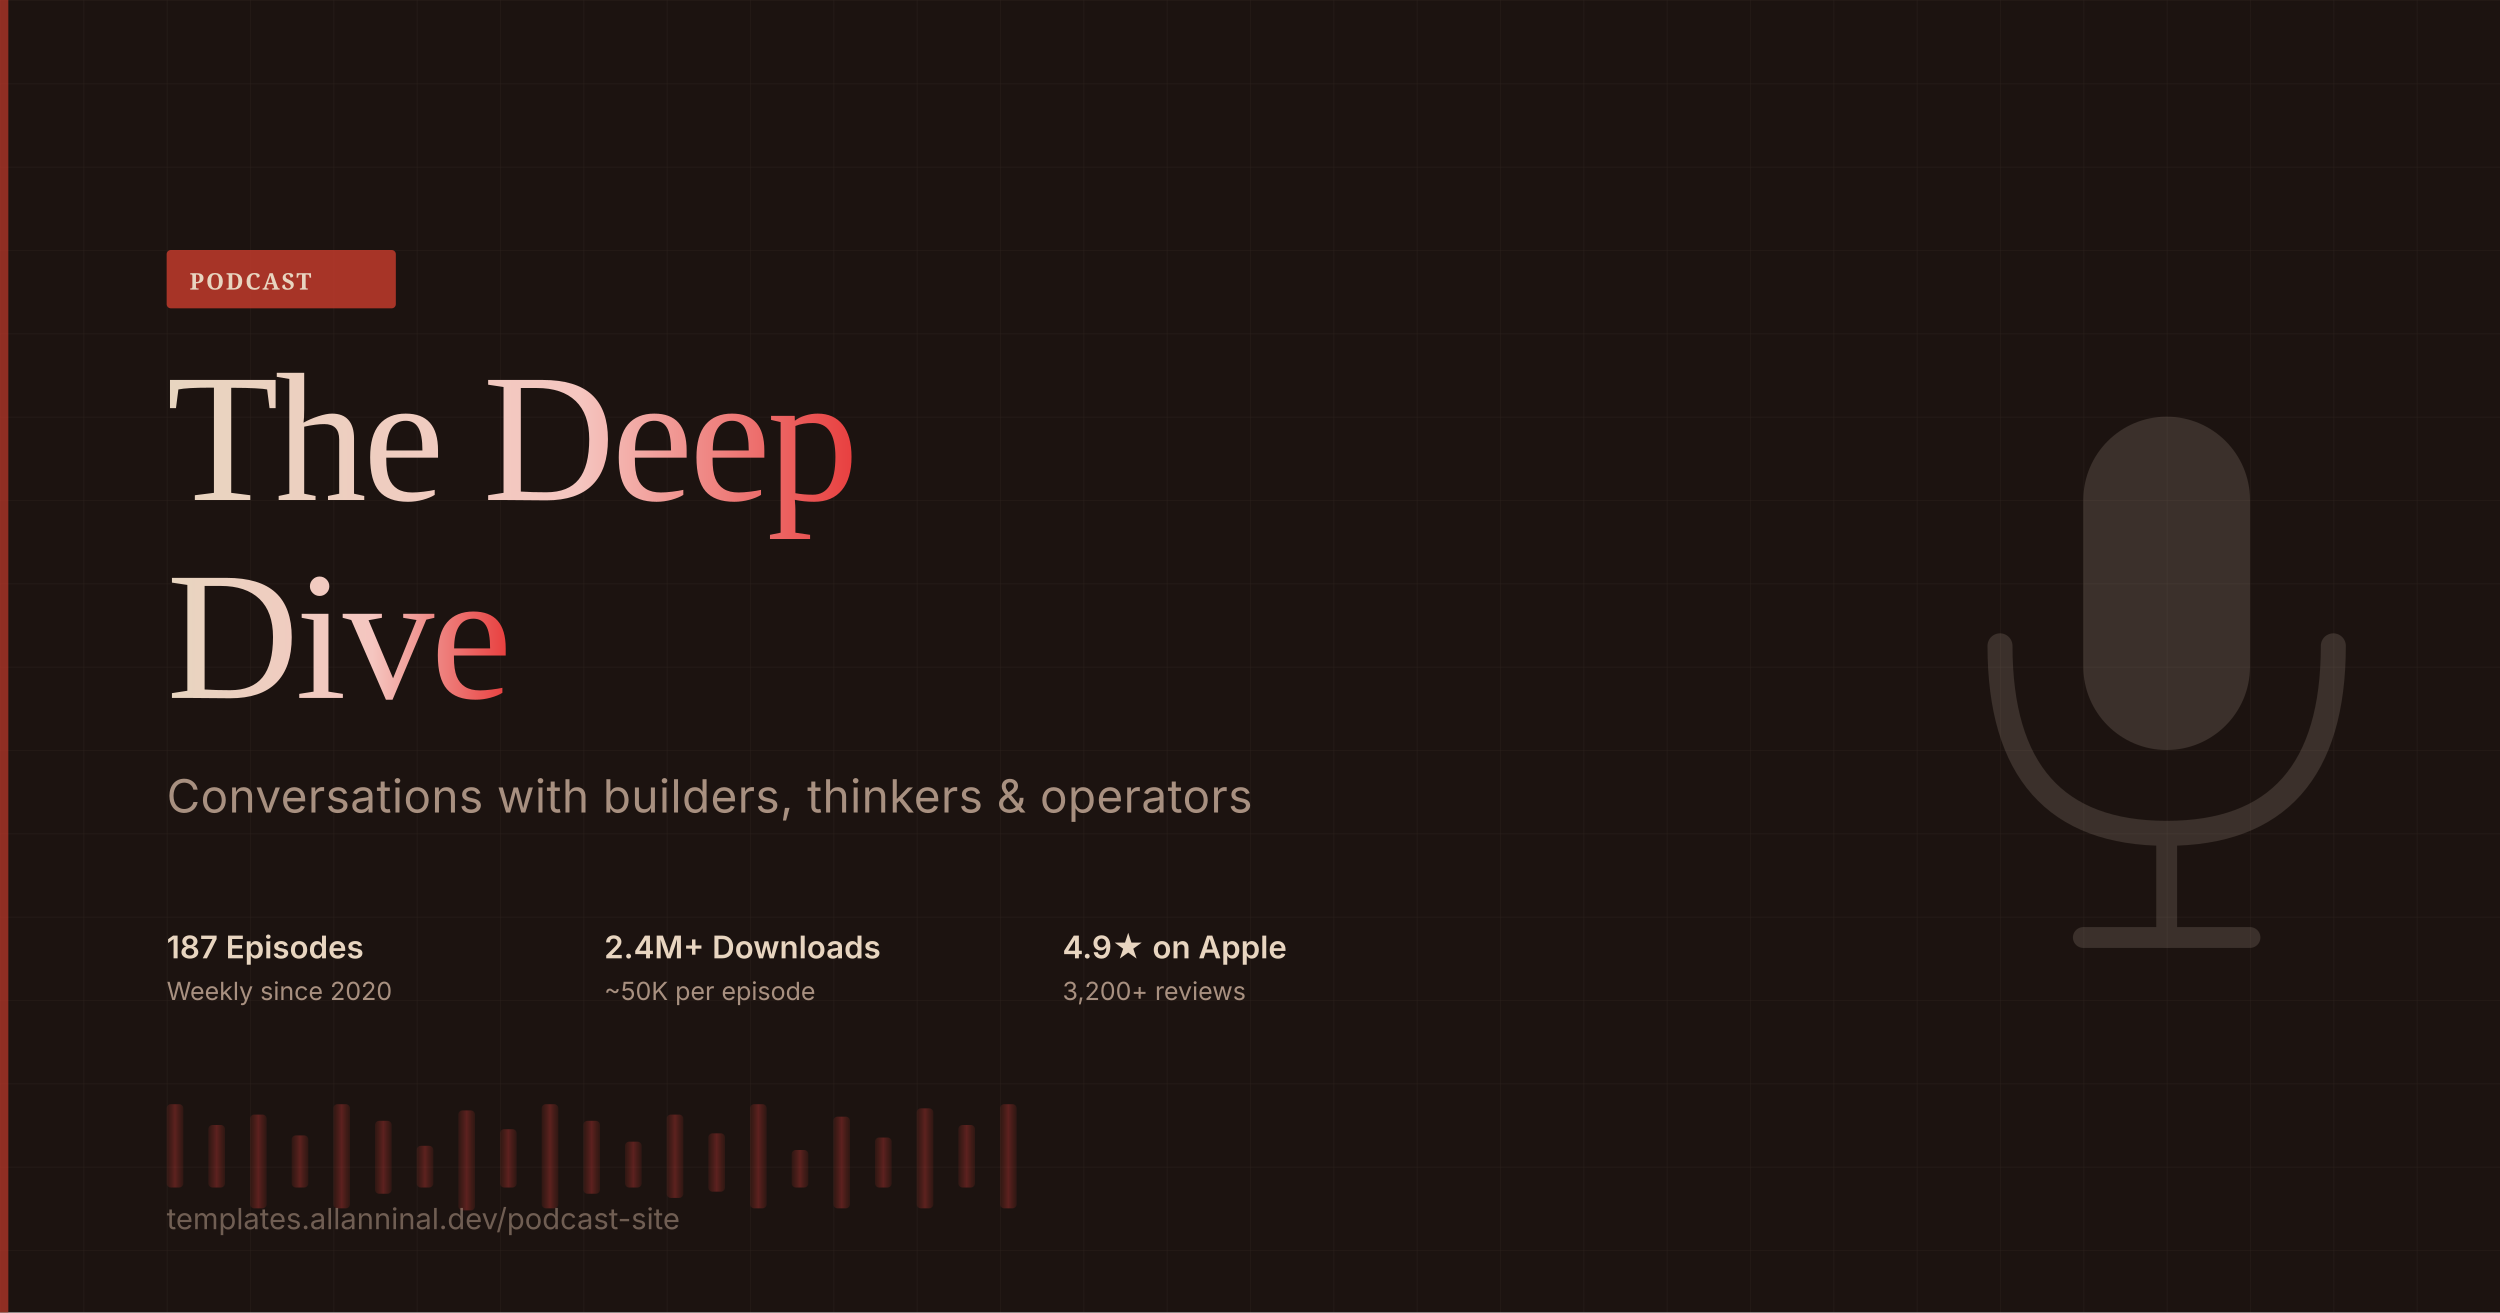
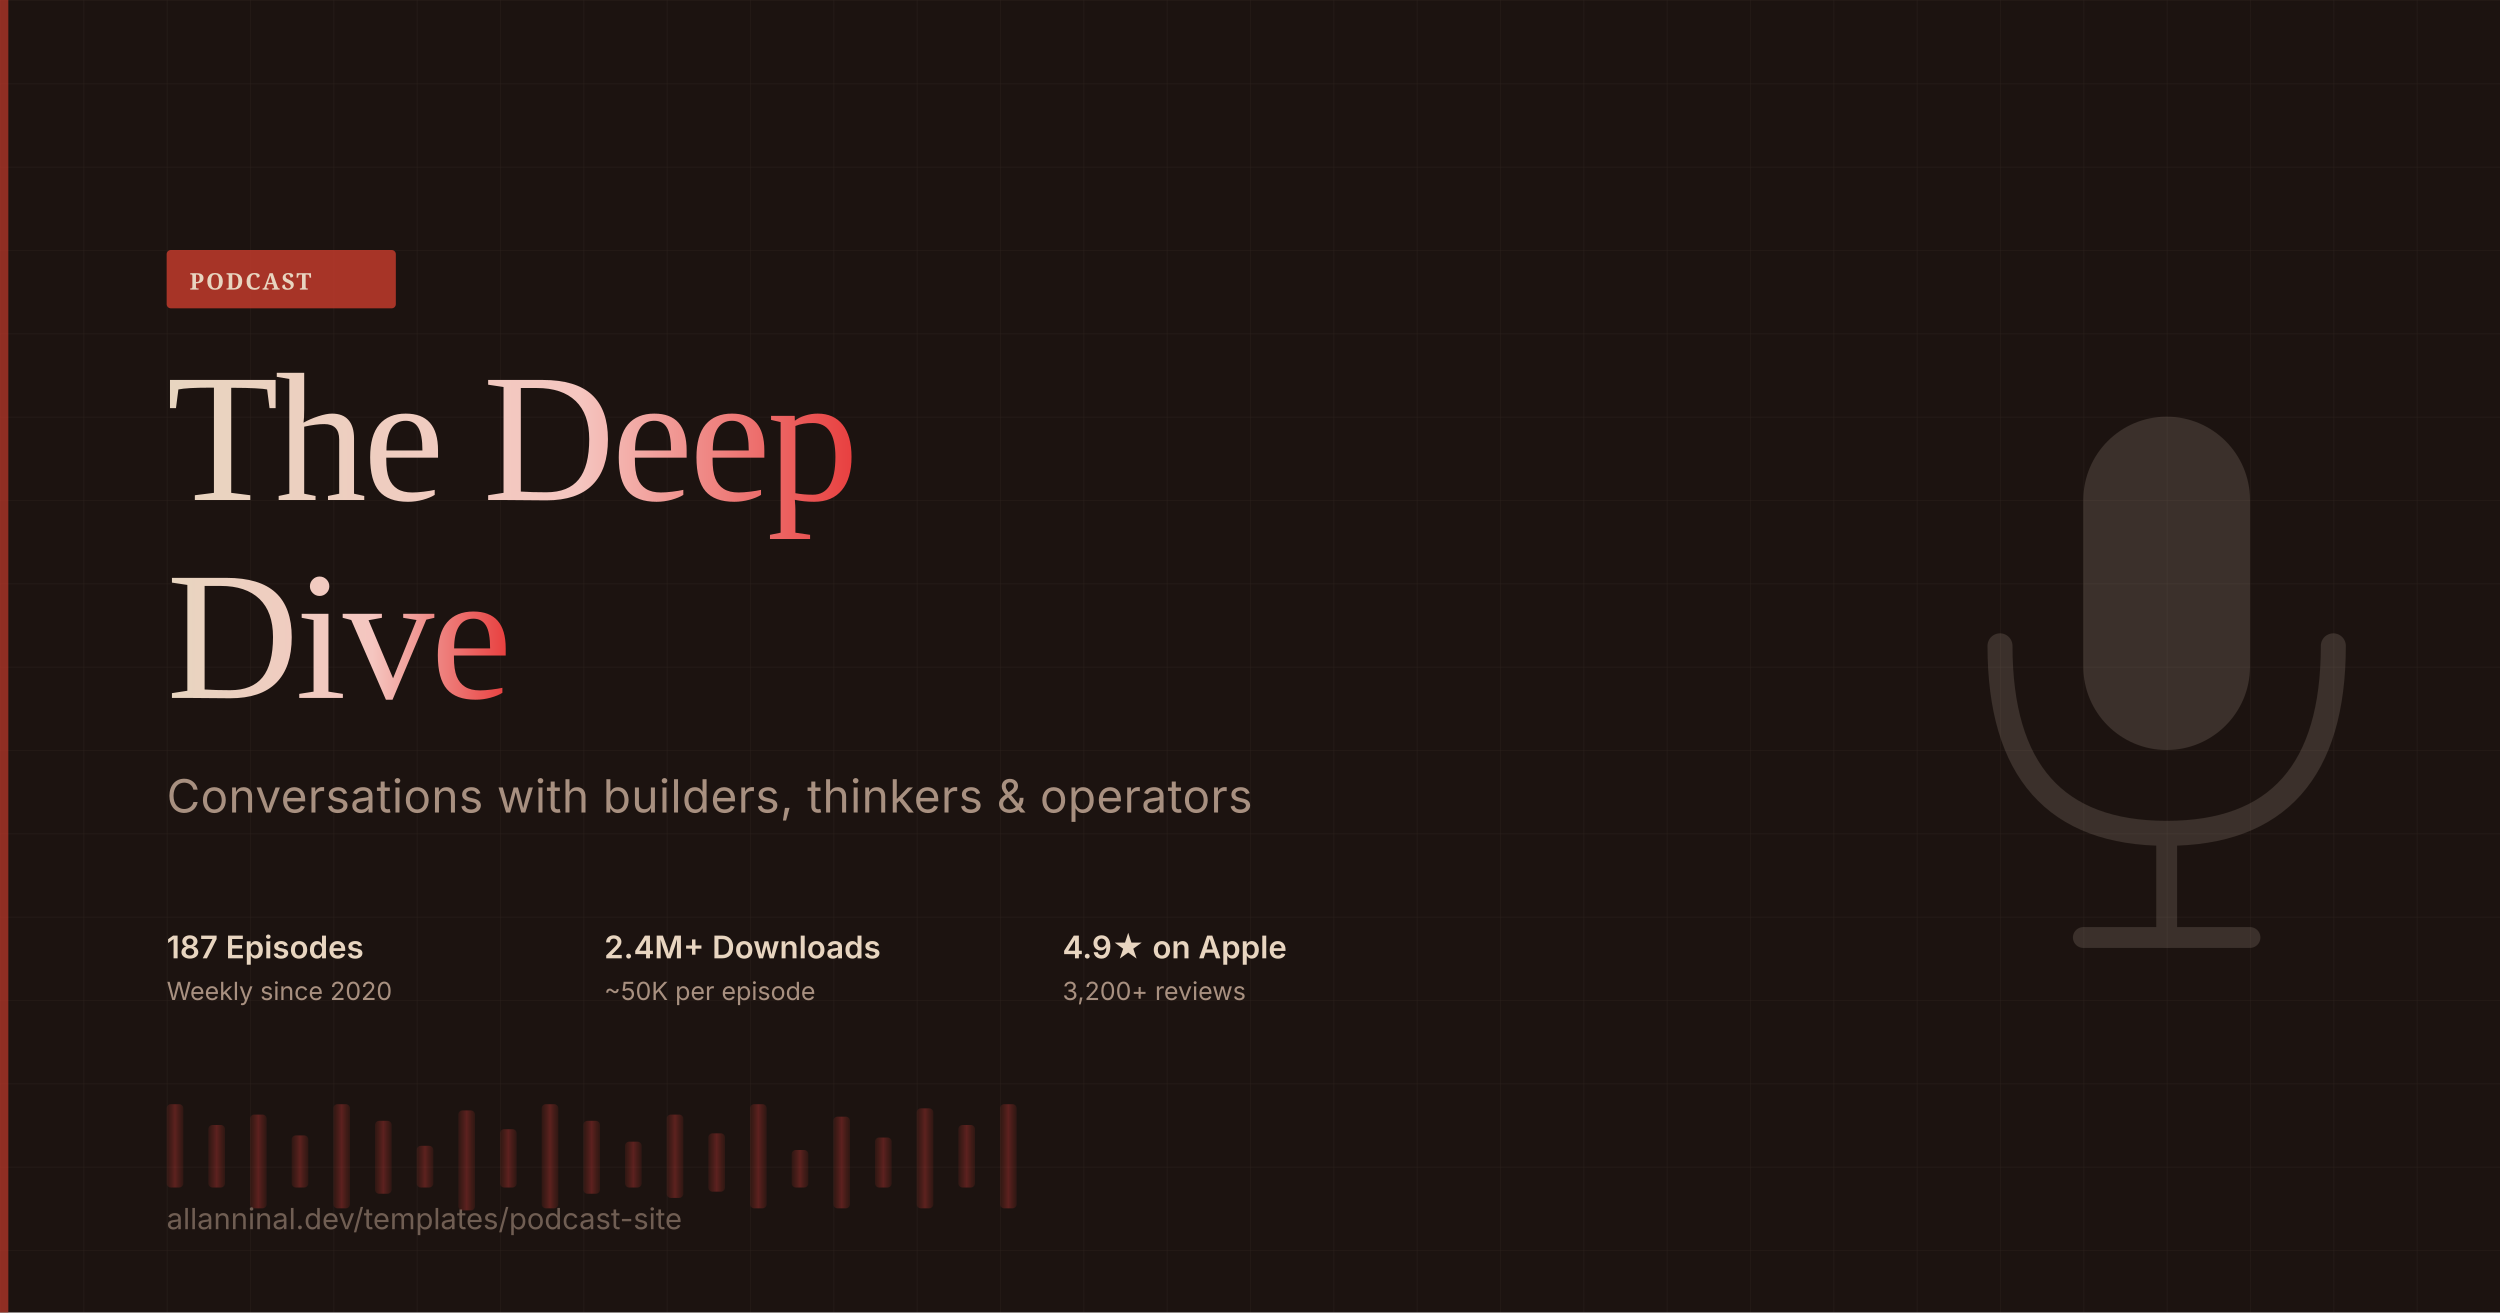
<svg xmlns="http://www.w3.org/2000/svg" width="1200" height="630" viewBox="0 0 1200 630">
  <defs>
    <pattern id="grid" width="40" height="40" patternUnits="userSpaceOnUse">
      <path d="M 40 0 L 0 0 0 40" fill="none" stroke="#E8D5C0" stroke-width="0.4" opacity="0.08" />
    </pattern>
    <linearGradient id="waveGrad" x1="0%" y1="0%" x2="100%" y2="0%">
      <stop offset="0%" style="stop-color:#C0392B;stop-opacity:0.3" />
      <stop offset="50%" style="stop-color:#E84040;stop-opacity:0.8" />
      <stop offset="100%" style="stop-color:#C0392B;stop-opacity:0.3" />
    </linearGradient>
    <linearGradient id="textGrad" x1="0%" y1="0%" x2="100%" y2="0%">
      <stop offset="0%" style="stop-color:#E8D5C0" />
      <stop offset="60%" style="stop-color:#F5C6C0" />
      <stop offset="100%" style="stop-color:#E84040" />
    </linearGradient>
  </defs>
  <rect width="1200" height="630" fill="#1C1310" />
  <rect width="1200" height="630" fill="url(#grid)" />
  <rect x="0" y="0" width="4" height="630" fill="#C0392B" opacity="0.7" />
  <g transform="translate(0, 530)" opacity="0.4">
    <rect x="80" y="0" width="8" height="40" rx="2" fill="url(#waveGrad)" />
    <rect x="100" y="10" width="8" height="30" rx="2" fill="url(#waveGrad)" />
    <rect x="120" y="5" width="8" height="45" rx="2" fill="url(#waveGrad)" />
    <rect x="140" y="15" width="8" height="25" rx="2" fill="url(#waveGrad)" />
    <rect x="160" y="0" width="8" height="50" rx="2" fill="url(#waveGrad)" />
    <rect x="180" y="8" width="8" height="35" rx="2" fill="url(#waveGrad)" />
    <rect x="200" y="20" width="8" height="20" rx="2" fill="url(#waveGrad)" />
    <rect x="220" y="3" width="8" height="48" rx="2" fill="url(#waveGrad)" />
    <rect x="240" y="12" width="8" height="28" rx="2" fill="url(#waveGrad)" />
    <rect x="260" y="0" width="8" height="50" rx="2" fill="url(#waveGrad)" />
    <rect x="280" y="8" width="8" height="35" rx="2" fill="url(#waveGrad)" />
    <rect x="300" y="18" width="8" height="22" rx="2" fill="url(#waveGrad)" />
    <rect x="320" y="5" width="8" height="40" rx="2" fill="url(#waveGrad)" />
    <rect x="340" y="14" width="8" height="28" rx="2" fill="url(#waveGrad)" />
    <rect x="360" y="0" width="8" height="50" rx="2" fill="url(#waveGrad)" />
    <rect x="380" y="22" width="8" height="18" rx="2" fill="url(#waveGrad)" />
    <rect x="400" y="6" width="8" height="44" rx="2" fill="url(#waveGrad)" />
    <rect x="420" y="16" width="8" height="24" rx="2" fill="url(#waveGrad)" />
    <rect x="440" y="2" width="8" height="48" rx="2" fill="url(#waveGrad)" />
    <rect x="460" y="10" width="8" height="30" rx="2" fill="url(#waveGrad)" />
    <rect x="480" y="0" width="8" height="50" rx="2" fill="url(#waveGrad)" />
  </g>
  <g transform="translate(900, 180)" opacity="0.15">
    <rect x="100" y="20" width="80" height="160" rx="40" fill="#E8D5C0" />
    <path d="M60 130 Q60 220 140 220 Q220 220 220 130" fill="none" stroke="#E8D5C0" stroke-width="12" stroke-linecap="round" />
    <line x1="140" y1="220" x2="140" y2="270" stroke="#E8D5C0" stroke-width="10" stroke-linecap="round" />
    <line x1="100" y1="270" x2="180" y2="270" stroke="#E8D5C0" stroke-width="10" stroke-linecap="round" />
  </g>
  <rect x="80" y="120" width="110" height="28" rx="2" fill="#C0392B" opacity="0.85" />
  <text x="91" y="139" font-family="Georgia, serif" font-size="11" font-weight="700" fill="#E8D5C0" letter-spacing="0.08em" text-transform="uppercase">PODCAST</text>
  <text x="80" y="240" font-family="Georgia, 'Times New Roman', serif" font-size="88" font-weight="400" fill="url(#textGrad)" letter-spacing="-0.02em">The Deep</text>
  <text x="80" y="335" font-family="Georgia, 'Times New Roman', serif" font-size="88" font-weight="400" fill="url(#textGrad)" letter-spacing="-0.02em">Dive</text>
  <text x="80" y="390" font-family="-apple-system, system-ui, sans-serif" font-size="22" fill="#A89080" letter-spacing="0.01em">Conversations with builders, thinkers &amp; operators</text>
  <g transform="translate(80, 440)">
    <text x="0" y="20" font-family="-apple-system, system-ui, sans-serif" font-size="15" font-weight="600" fill="#E8D5C0">187 Episodes</text>
    <text x="0" y="40" font-family="-apple-system, system-ui, sans-serif" font-size="12" fill="#A89080">Weekly since 2020</text>
    <text x="210" y="20" font-family="-apple-system, system-ui, sans-serif" font-size="15" font-weight="600" fill="#E8D5C0">2.4M+ Downloads</text>
    <text x="210" y="40" font-family="-apple-system, system-ui, sans-serif" font-size="12" fill="#A89080">~50K per episode</text>
    <text x="430" y="20" font-family="-apple-system, system-ui, sans-serif" font-size="15" font-weight="600" fill="#E8D5C0">4.9★ on Apple</text>
    <text x="430" y="40" font-family="-apple-system, system-ui, sans-serif" font-size="12" fill="#A89080">3,200+ reviews</text>
  </g>
-   <text x="80" y="590" font-family="-apple-system, system-ui, sans-serif" font-size="14" fill="#A89080" opacity="0.6">templates.allanninal.dev/podcast-site</text>
+   <text x="80" y="590" font-family="-apple-system, system-ui, sans-serif" font-size="14" fill="#A89080" opacity="0.6">allanninal.dev/templates/podcast-site</text>
</svg>
